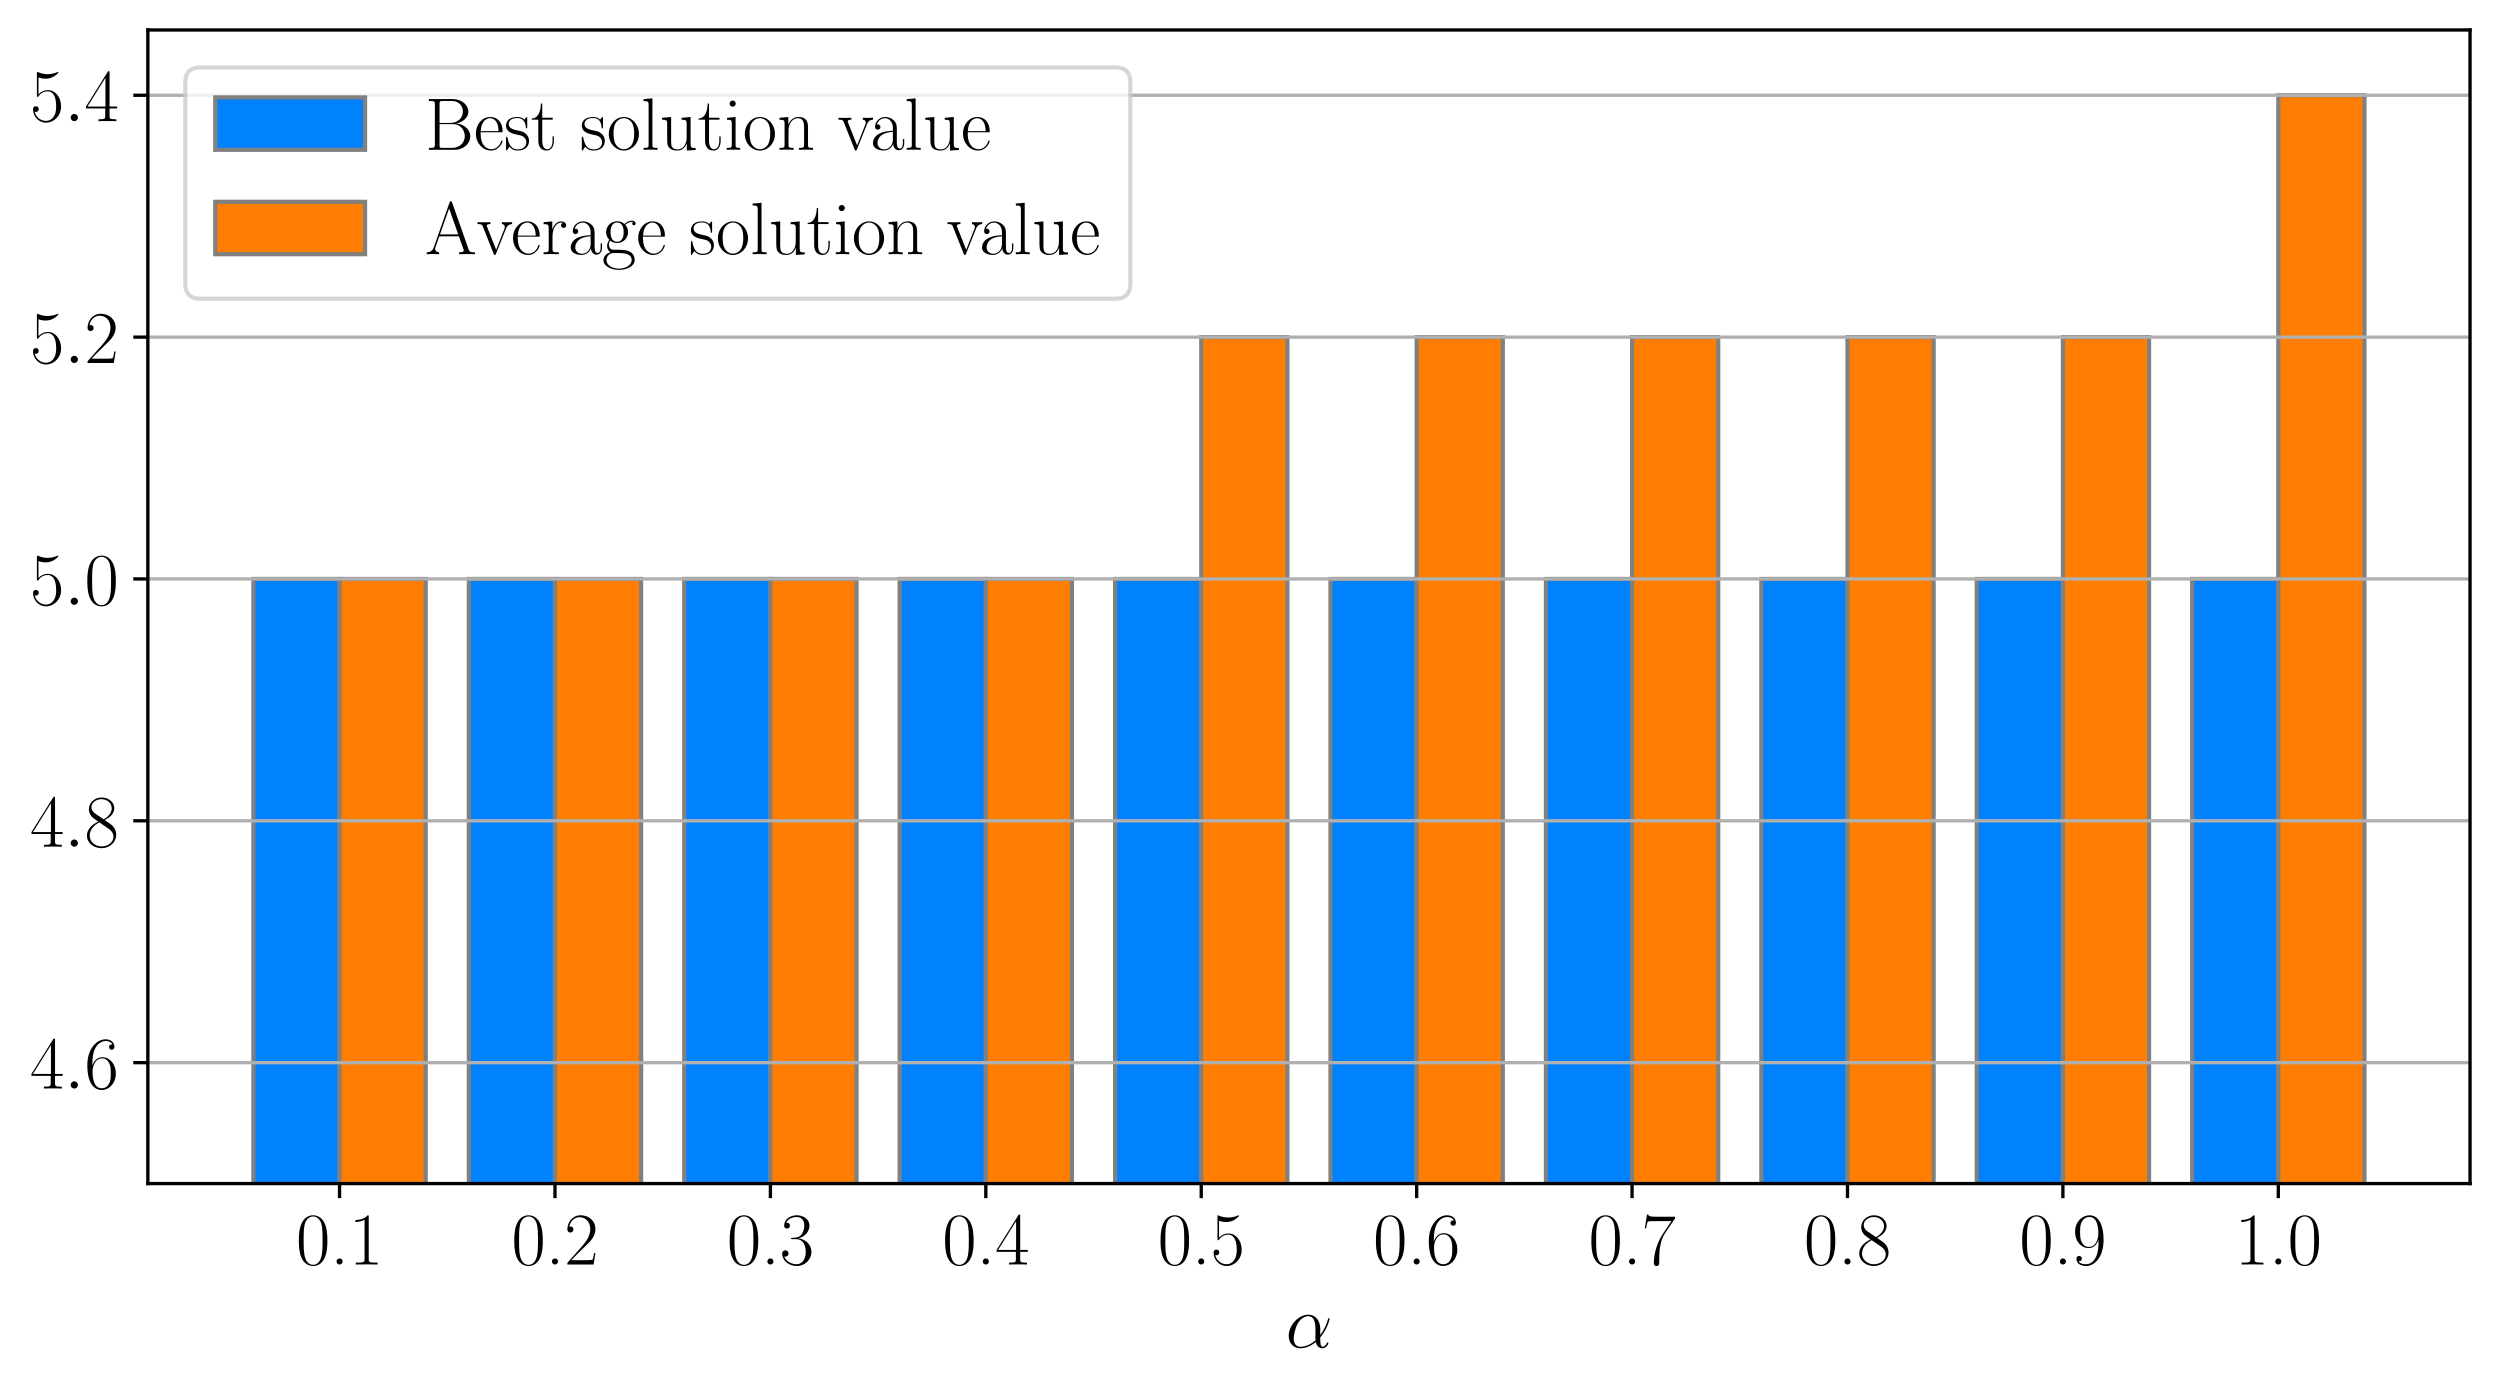
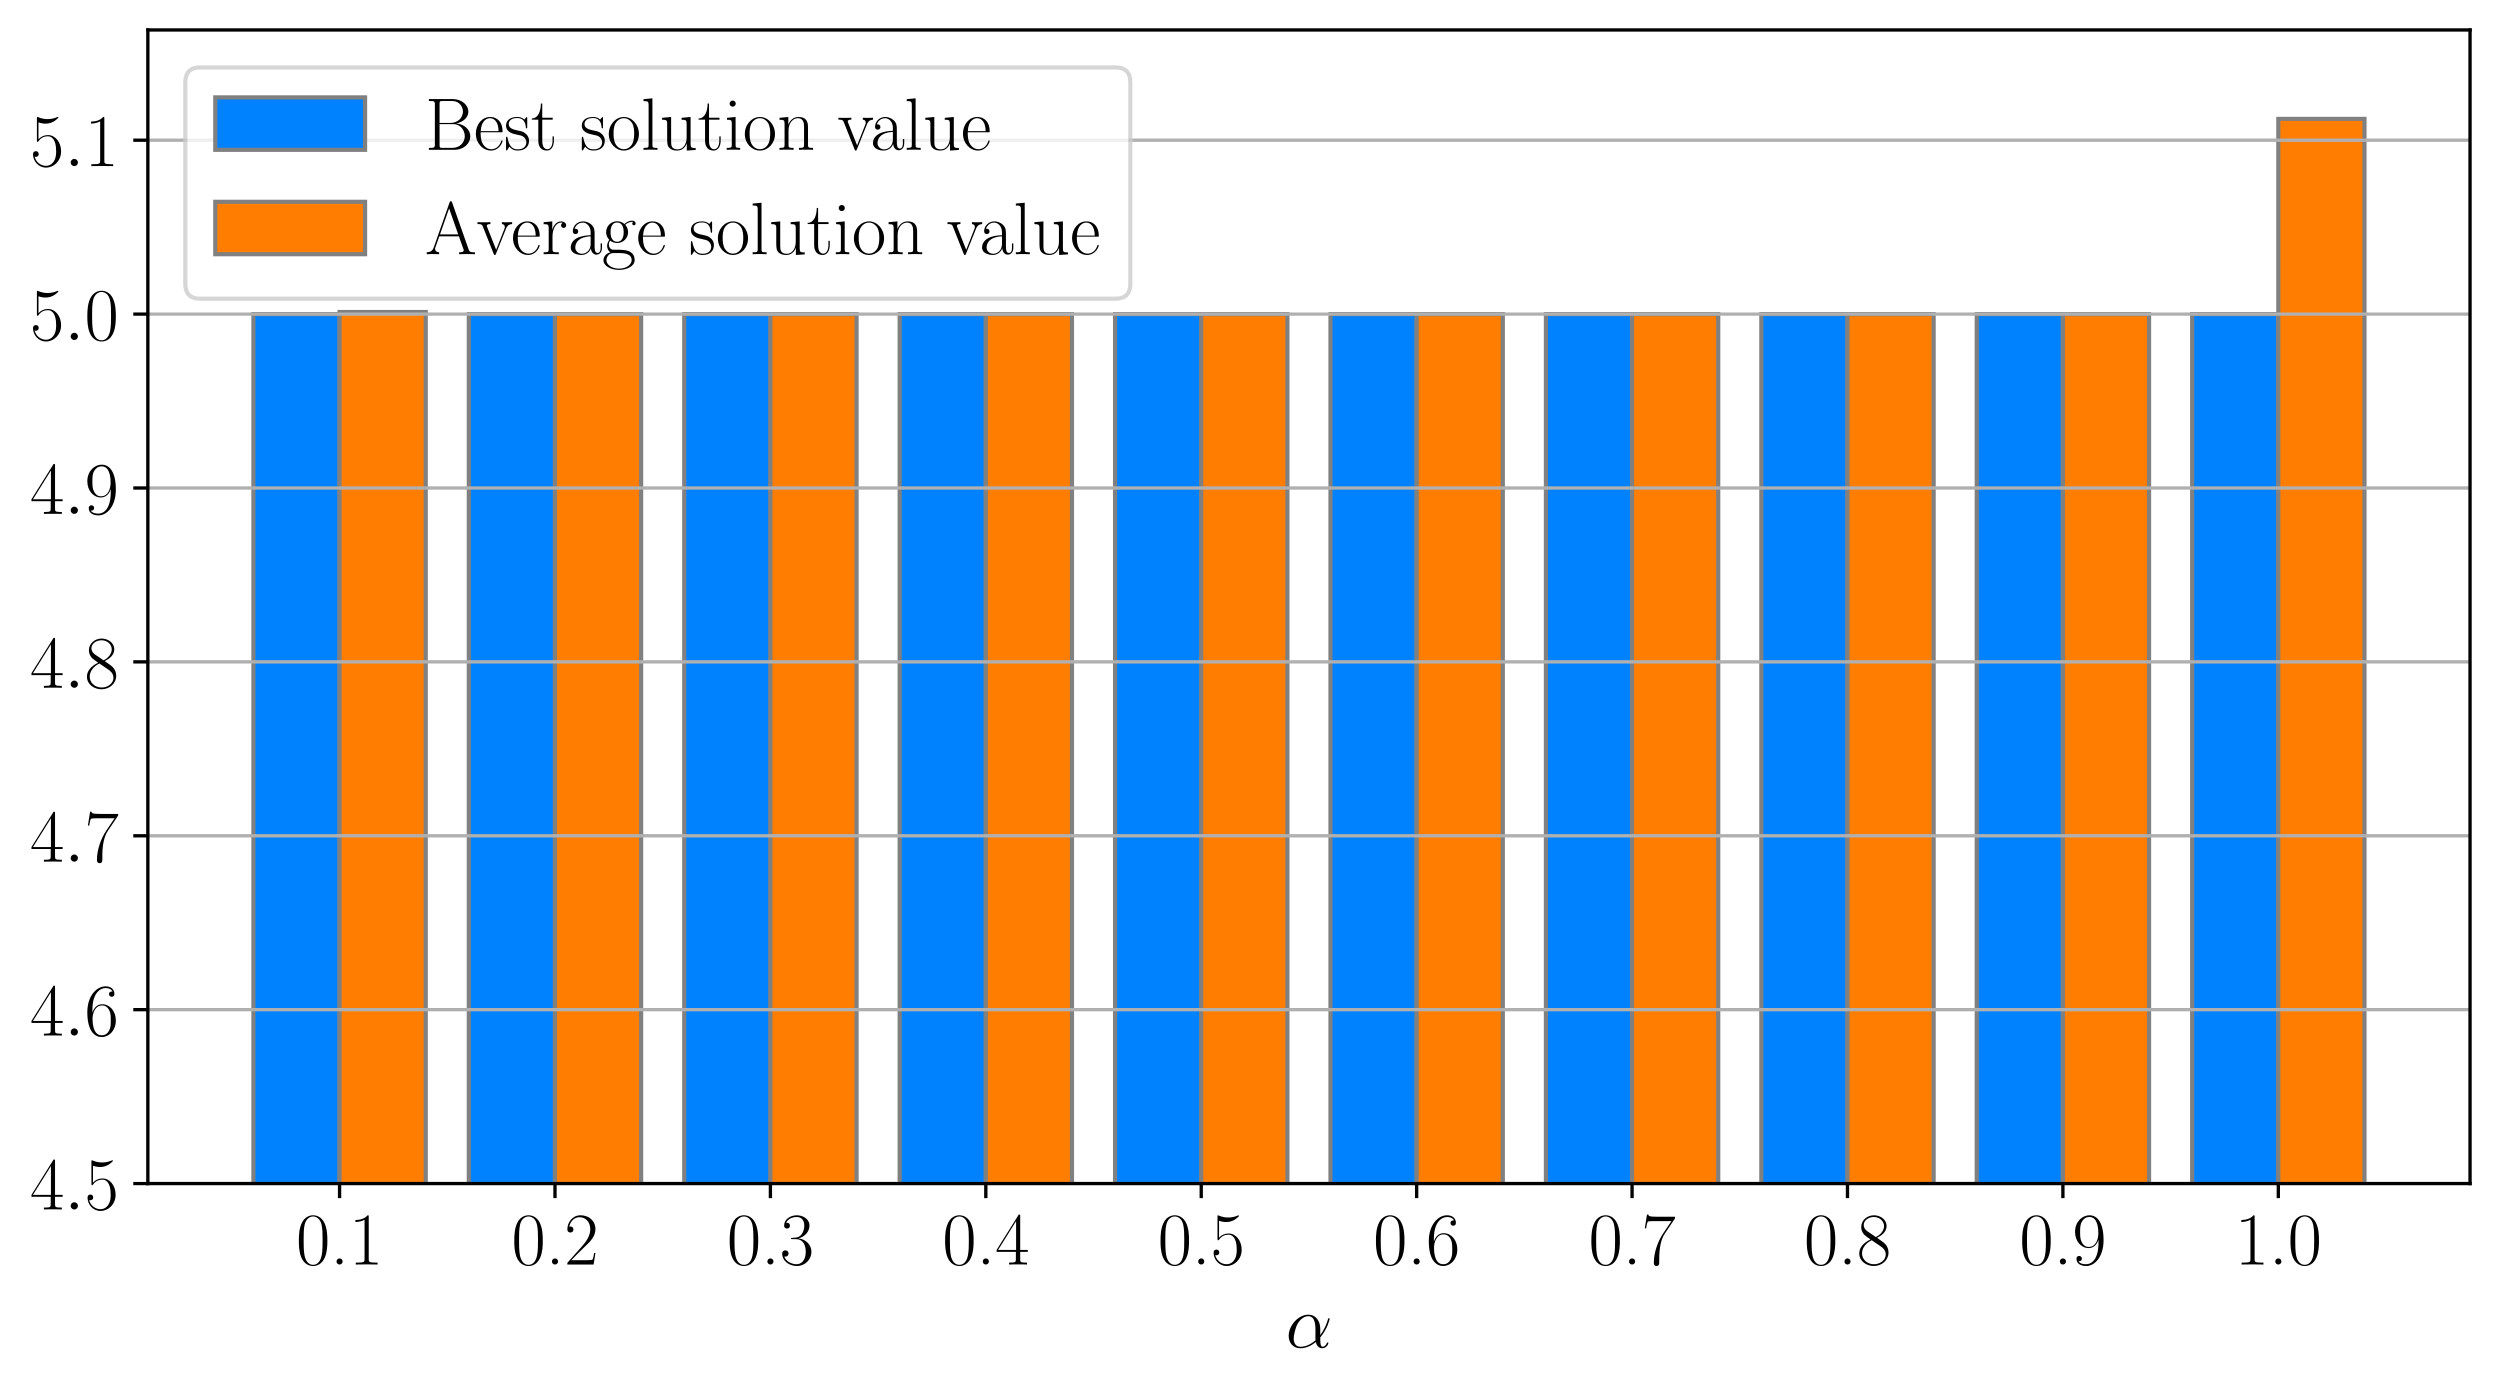
<svg xmlns="http://www.w3.org/2000/svg" xmlns:xlink="http://www.w3.org/1999/xlink" width="600.726pt" height="334.483pt" viewBox="0 0 600.726 334.483" version="1.1">
  <defs>
    <style type="text/css">*{stroke-linejoin: round; stroke-linecap: butt}</style>
  </defs>
  <g id="figure_1">
    <g id="patch_1">
      <path d="M 0 334.483  L 600.726 334.483  L 600.726 0  L 0 0  z " style="fill: #ffffff" />
    </g>
    <g id="axes_1">
      <g id="patch_2">
        <path d="M 35.526 284.4  L 593.526 284.4  L 593.526 7.2  L 35.526 7.2  z " style="fill: #ffffff" />
      </g>
      <g id="patch_3">
-         <path d="M 60.89 1591.947  L 81.595 1591.947  L 81.595 139.117  L 60.89 139.117  z " clip-path="url(#p6af1fd3087)" style="fill: #0082ff; stroke: #808080; stroke-linejoin: miter" />
+         <path d="M 60.89 2164.72  L 81.595 2164.72  L 81.595 75.476  L 60.89 75.476  z " clip-path="url(#p299a06f7a3)" style="fill: #0082ff; stroke: #808080; stroke-linejoin: miter" />
      </g>
      <g id="patch_4">
-         <path d="M 112.652 1591.947  L 133.357 1591.947  L 133.357 139.117  L 112.652 139.117  z " clip-path="url(#p6af1fd3087)" style="fill: #0082ff; stroke: #808080; stroke-linejoin: miter" />
+         <path d="M 112.652 2164.72  L 133.357 2164.72  L 133.357 75.476  L 112.652 75.476  z " clip-path="url(#p299a06f7a3)" style="fill: #0082ff; stroke: #808080; stroke-linejoin: miter" />
      </g>
      <g id="patch_5">
-         <path d="M 164.415 1591.947  L 185.12 1591.947  L 185.12 139.117  L 164.415 139.117  z " clip-path="url(#p6af1fd3087)" style="fill: #0082ff; stroke: #808080; stroke-linejoin: miter" />
+         <path d="M 164.415 2164.72  L 185.12 2164.72  L 185.12 75.476  L 164.415 75.476  z " clip-path="url(#p299a06f7a3)" style="fill: #0082ff; stroke: #808080; stroke-linejoin: miter" />
      </g>
      <g id="patch_6">
-         <path d="M 216.177 1591.947  L 236.882 1591.947  L 236.882 139.117  L 216.177 139.117  z " clip-path="url(#p6af1fd3087)" style="fill: #0082ff; stroke: #808080; stroke-linejoin: miter" />
+         <path d="M 216.177 2164.72  L 236.882 2164.72  L 236.882 75.476  L 216.177 75.476  z " clip-path="url(#p299a06f7a3)" style="fill: #0082ff; stroke: #808080; stroke-linejoin: miter" />
      </g>
      <g id="patch_7">
-         <path d="M 267.94 1591.947  L 288.645 1591.947  L 288.645 139.117  L 267.94 139.117  z " clip-path="url(#p6af1fd3087)" style="fill: #0082ff; stroke: #808080; stroke-linejoin: miter" />
+         <path d="M 267.94 2164.72  L 288.645 2164.72  L 288.645 75.476  L 267.94 75.476  z " clip-path="url(#p299a06f7a3)" style="fill: #0082ff; stroke: #808080; stroke-linejoin: miter" />
      </g>
      <g id="patch_8">
-         <path d="M 319.702 1591.947  L 340.407 1591.947  L 340.407 139.117  L 319.702 139.117  z " clip-path="url(#p6af1fd3087)" style="fill: #0082ff; stroke: #808080; stroke-linejoin: miter" />
+         <path d="M 319.702 2164.72  L 340.407 2164.72  L 340.407 75.476  L 319.702 75.476  z " clip-path="url(#p299a06f7a3)" style="fill: #0082ff; stroke: #808080; stroke-linejoin: miter" />
      </g>
      <g id="patch_9">
-         <path d="M 371.465 1591.947  L 392.17 1591.947  L 392.17 139.117  L 371.465 139.117  z " clip-path="url(#p6af1fd3087)" style="fill: #0082ff; stroke: #808080; stroke-linejoin: miter" />
+         <path d="M 371.465 2164.72  L 392.17 2164.72  L 392.17 75.476  L 371.465 75.476  z " clip-path="url(#p299a06f7a3)" style="fill: #0082ff; stroke: #808080; stroke-linejoin: miter" />
      </g>
      <g id="patch_10">
-         <path d="M 423.227 1591.947  L 443.932 1591.947  L 443.932 139.117  L 423.227 139.117  z " clip-path="url(#p6af1fd3087)" style="fill: #0082ff; stroke: #808080; stroke-linejoin: miter" />
+         <path d="M 423.227 2164.72  L 443.932 2164.72  L 443.932 75.476  L 423.227 75.476  z " clip-path="url(#p299a06f7a3)" style="fill: #0082ff; stroke: #808080; stroke-linejoin: miter" />
      </g>
      <g id="patch_11">
-         <path d="M 474.99 1591.947  L 495.695 1591.947  L 495.695 139.117  L 474.99 139.117  z " clip-path="url(#p6af1fd3087)" style="fill: #0082ff; stroke: #808080; stroke-linejoin: miter" />
+         <path d="M 474.99 2164.72  L 495.695 2164.72  L 495.695 75.476  L 474.99 75.476  z " clip-path="url(#p299a06f7a3)" style="fill: #0082ff; stroke: #808080; stroke-linejoin: miter" />
      </g>
      <g id="patch_12">
-         <path d="M 526.752 1591.947  L 547.457 1591.947  L 547.457 139.117  L 526.752 139.117  z " clip-path="url(#p6af1fd3087)" style="fill: #0082ff; stroke: #808080; stroke-linejoin: miter" />
+         <path d="M 526.752 2164.72  L 547.457 2164.72  L 547.457 75.476  L 526.752 75.476  z " clip-path="url(#p299a06f7a3)" style="fill: #0082ff; stroke: #808080; stroke-linejoin: miter" />
      </g>
      <g id="patch_13">
-         <path d="M 81.595 1591.947  L 102.3 1591.947  L 102.3 139.117  L 81.595 139.117  z " clip-path="url(#p6af1fd3087)" style="fill: #ff7d00; stroke: #808080; stroke-linejoin: miter" />
+         <path d="M 81.595 2164.72  L 102.3 2164.72  L 102.3 74.973  L 81.595 74.973  z " clip-path="url(#p299a06f7a3)" style="fill: #ff7d00; stroke: #808080; stroke-linejoin: miter" />
      </g>
      <g id="patch_14">
-         <path d="M 133.357 1591.947  L 154.062 1591.947  L 154.062 139.117  L 133.357 139.117  z " clip-path="url(#p6af1fd3087)" style="fill: #ff7d00; stroke: #808080; stroke-linejoin: miter" />
+         <path d="M 133.357 2164.72  L 154.062 2164.72  L 154.062 75.476  L 133.357 75.476  z " clip-path="url(#p299a06f7a3)" style="fill: #ff7d00; stroke: #808080; stroke-linejoin: miter" />
      </g>
      <g id="patch_15">
-         <path d="M 185.12 1591.947  L 205.825 1591.947  L 205.825 139.117  L 185.12 139.117  z " clip-path="url(#p6af1fd3087)" style="fill: #ff7d00; stroke: #808080; stroke-linejoin: miter" />
+         <path d="M 185.12 2164.72  L 205.825 2164.72  L 205.825 75.476  L 185.12 75.476  z " clip-path="url(#p299a06f7a3)" style="fill: #ff7d00; stroke: #808080; stroke-linejoin: miter" />
      </g>
      <g id="patch_16">
-         <path d="M 236.882 1591.947  L 257.587 1591.947  L 257.587 139.117  L 236.882 139.117  z " clip-path="url(#p6af1fd3087)" style="fill: #ff7d00; stroke: #808080; stroke-linejoin: miter" />
+         <path d="M 236.882 2164.72  L 257.587 2164.72  L 257.587 75.476  L 236.882 75.476  z " clip-path="url(#p299a06f7a3)" style="fill: #ff7d00; stroke: #808080; stroke-linejoin: miter" />
      </g>
      <g id="patch_17">
-         <path d="M 288.645 1591.947  L 309.35 1591.947  L 309.35 81.004  L 288.645 81.004  z " clip-path="url(#p6af1fd3087)" style="fill: #ff7d00; stroke: #808080; stroke-linejoin: miter" />
+         <path d="M 288.645 2164.72  L 309.35 2164.72  L 309.35 75.476  L 288.645 75.476  z " clip-path="url(#p299a06f7a3)" style="fill: #ff7d00; stroke: #808080; stroke-linejoin: miter" />
      </g>
      <g id="patch_18">
-         <path d="M 340.407 1591.947  L 361.112 1591.947  L 361.112 81.004  L 340.407 81.004  z " clip-path="url(#p6af1fd3087)" style="fill: #ff7d00; stroke: #808080; stroke-linejoin: miter" />
+         <path d="M 340.407 2164.72  L 361.112 2164.72  L 361.112 75.476  L 340.407 75.476  z " clip-path="url(#p299a06f7a3)" style="fill: #ff7d00; stroke: #808080; stroke-linejoin: miter" />
      </g>
      <g id="patch_19">
-         <path d="M 392.17 1591.947  L 412.875 1591.947  L 412.875 81.004  L 392.17 81.004  z " clip-path="url(#p6af1fd3087)" style="fill: #ff7d00; stroke: #808080; stroke-linejoin: miter" />
+         <path d="M 392.17 2164.72  L 412.875 2164.72  L 412.875 75.476  L 392.17 75.476  z " clip-path="url(#p299a06f7a3)" style="fill: #ff7d00; stroke: #808080; stroke-linejoin: miter" />
      </g>
      <g id="patch_20">
-         <path d="M 443.932 1591.947  L 464.637 1591.947  L 464.637 81.004  L 443.932 81.004  z " clip-path="url(#p6af1fd3087)" style="fill: #ff7d00; stroke: #808080; stroke-linejoin: miter" />
+         <path d="M 443.932 2164.72  L 464.637 2164.72  L 464.637 75.476  L 443.932 75.476  z " clip-path="url(#p299a06f7a3)" style="fill: #ff7d00; stroke: #808080; stroke-linejoin: miter" />
      </g>
      <g id="patch_21">
-         <path d="M 495.695 1591.947  L 516.4 1591.947  L 516.4 81.004  L 495.695 81.004  z " clip-path="url(#p6af1fd3087)" style="fill: #ff7d00; stroke: #808080; stroke-linejoin: miter" />
+         <path d="M 495.695 2164.72  L 516.4 2164.72  L 516.4 75.476  L 495.695 75.476  z " clip-path="url(#p299a06f7a3)" style="fill: #ff7d00; stroke: #808080; stroke-linejoin: miter" />
      </g>
      <g id="patch_22">
-         <path d="M 547.457 1591.947  L 568.162 1591.947  L 568.162 22.891  L 547.457 22.891  z " clip-path="url(#p6af1fd3087)" style="fill: #ff7d00; stroke: #808080; stroke-linejoin: miter" />
+         <path d="M 547.457 2164.72  L 568.162 2164.72  L 568.162 28.562  L 547.457 28.562  z " clip-path="url(#p299a06f7a3)" style="fill: #ff7d00; stroke: #808080; stroke-linejoin: miter" />
      </g>
      <g id="matplotlib.axis_1">
        <g id="xtick_1">
          <g id="line2d_1">
            <defs>
-               <path id="m0e86eea023" d="M 0 0  L 0 3.5  " style="stroke: #000000; stroke-width: 0.8" />
+               <path id="m8f452eb0f4" d="M 0 0  L 0 3.5  " style="stroke: #000000; stroke-width: 0.8" />
            </defs>
            <g>
-               <use xlink:href="#m0e86eea023" x="81.595" y="284.4" style="stroke: #000000; stroke-width: 0.8" />
+               <use xlink:href="#m8f452eb0f4" x="81.595" y="284.4" style="stroke: #000000; stroke-width: 0.8" />
            </g>
          </g>
          <g id="text_1">
            <g transform="translate(71.13203 303.8533)scale(0.18 -0.18)">
              <defs>
                <path id="CMR17-30" d="M 2688 2038  C 2688 2430 2682 3099 2413 3613  C 2176 4063 1798 4224 1466 4224  C 1158 4224 768 4082 525 3620  C 269 3137 243 2539 243 2038  C 243 1671 250 1112 448 623  C 723 -39 1216 -128 1466 -128  C 1760 -128 2208 -7 2470 604  C 2662 1048 2688 1568 2688 2038  z M 1466 -26  C 1056 -26 813 328 723 816  C 653 1196 653 1749 653 2109  C 653 2604 653 3015 736 3407  C 858 3954 1216 4121 1466 4121  C 1728 4121 2067 3947 2189 3420  C 2272 3054 2278 2623 2278 2109  C 2278 1691 2278 1176 2202 797  C 2067 96 1690 -26 1466 -26  z " transform="scale(0.015625)" />
                <path id="CMR17-2e" d="M 1062 262  C 1062 422 934 524 800 524  C 672 524 538 422 538 262  C 538 102 666 0 800 0  C 928 0 1062 102 1062 262  z " transform="scale(0.015625)" />
                <path id="CMR17-31" d="M 1702 4083  C 1702 4217 1696 4224 1606 4224  C 1357 3927 979 3833 621 3820  C 602 3820 570 3820 563 3808  C 557 3795 557 3782 557 3648  C 755 3648 1088 3686 1344 3839  L 1344 467  C 1344 243 1331 166 781 166  L 589 166  L 589 0  C 896 6 1216 12 1523 12  C 1830 12 2150 6 2458 0  L 2458 166  L 2266 166  C 1715 166 1702 236 1702 467  L 1702 4083  z " transform="scale(0.015625)" />
              </defs>
              <use xlink:href="#CMR17-30" transform="scale(0.996264)" />
              <use xlink:href="#CMR17-2e" transform="translate(45.69048 0)scale(0.996264)" />
              <use xlink:href="#CMR17-31" transform="translate(70.56154 0)scale(0.996264)" />
            </g>
          </g>
        </g>
        <g id="xtick_2">
          <g id="line2d_2">
            <g>
-               <use xlink:href="#m0e86eea023" x="133.357" y="284.4" style="stroke: #000000; stroke-width: 0.8" />
+               <use xlink:href="#m8f452eb0f4" x="133.357" y="284.4" style="stroke: #000000; stroke-width: 0.8" />
            </g>
          </g>
          <g id="text_2">
            <g transform="translate(122.8946 303.8533)scale(0.18 -0.18)">
              <defs>
                <path id="CMR17-32" d="M 2669 990  L 2554 990  C 2490 537 2438 460 2413 422  C 2381 371 1920 371 1830 371  L 602 371  C 832 620 1280 1073 1824 1596  C 2214 1966 2669 2400 2669 3033  C 2669 3788 2067 4224 1395 4224  C 691 4224 262 3603 262 3027  C 262 2777 448 2745 525 2745  C 589 2745 781 2783 781 3007  C 781 3206 614 3264 525 3264  C 486 3264 448 3257 422 3244  C 544 3788 915 4057 1306 4057  C 1862 4057 2227 3616 2227 3033  C 2227 2477 1901 1998 1536 1583  L 262 147  L 262 0  L 2515 0  L 2669 990  z " transform="scale(0.015625)" />
              </defs>
              <use xlink:href="#CMR17-30" transform="scale(0.996264)" />
              <use xlink:href="#CMR17-2e" transform="translate(45.69048 0)scale(0.996264)" />
              <use xlink:href="#CMR17-32" transform="translate(70.56154 0)scale(0.996264)" />
            </g>
          </g>
        </g>
        <g id="xtick_3">
          <g id="line2d_3">
            <g>
-               <use xlink:href="#m0e86eea023" x="185.12" y="284.4" style="stroke: #000000; stroke-width: 0.8" />
+               <use xlink:href="#m8f452eb0f4" x="185.12" y="284.4" style="stroke: #000000; stroke-width: 0.8" />
            </g>
          </g>
          <g id="text_3">
            <g transform="translate(174.6571 303.8533)scale(0.18 -0.18)">
              <defs>
                <path id="CMR17-33" d="M 1414 2176  C 1984 2176 2234 1673 2234 1094  C 2234 322 1824 25 1453 25  C 1114 25 563 193 390 691  C 422 678 454 678 486 678  C 640 678 755 780 755 947  C 755 1132 614 1216 486 1216  C 378 1216 211 1164 211 927  C 211 335 787 -128 1466 -128  C 2176 -128 2720 432 2720 1087  C 2720 1718 2208 2176 1600 2246  C 2086 2347 2554 2776 2554 3353  C 2554 3856 2048 4224 1472 4224  C 890 4224 378 3862 378 3347  C 378 3123 544 3084 627 3084  C 762 3084 877 3167 877 3334  C 877 3500 762 3584 627 3584  C 602 3584 570 3584 544 3571  C 730 3999 1235 4076 1459 4076  C 1683 4076 2106 3966 2106 3347  C 2106 3167 2080 2851 1862 2574  C 1670 2329 1453 2316 1242 2297  C 1210 2297 1062 2284 1037 2284  C 992 2278 966 2272 966 2227  C 966 2182 973 2176 1101 2176  L 1414 2176  z " transform="scale(0.015625)" />
              </defs>
              <use xlink:href="#CMR17-30" transform="scale(0.996264)" />
              <use xlink:href="#CMR17-2e" transform="translate(45.69048 0)scale(0.996264)" />
              <use xlink:href="#CMR17-33" transform="translate(70.56154 0)scale(0.996264)" />
            </g>
          </g>
        </g>
        <g id="xtick_4">
          <g id="line2d_4">
            <g>
-               <use xlink:href="#m0e86eea023" x="236.882" y="284.4" style="stroke: #000000; stroke-width: 0.8" />
+               <use xlink:href="#m8f452eb0f4" x="236.882" y="284.4" style="stroke: #000000; stroke-width: 0.8" />
            </g>
          </g>
          <g id="text_4">
            <g transform="translate(226.4196 303.8533)scale(0.18 -0.18)">
              <defs>
                <path id="CMR17-34" d="M 2150 4147  C 2150 4281 2144 4288 2029 4288  L 128 1254  L 128 1088  L 1779 1088  L 1779 460  C 1779 230 1766 166 1318 166  L 1197 166  L 1197 0  C 1402 12 1747 12 1965 12  C 2182 12 2528 12 2733 0  L 2733 166  L 2611 166  C 2163 166 2150 230 2150 460  L 2150 1088  L 2803 1088  L 2803 1254  L 2150 1254  L 2150 4147  z M 1798 3723  L 1798 1254  L 256 1254  L 1798 3723  z " transform="scale(0.015625)" />
              </defs>
              <use xlink:href="#CMR17-30" transform="scale(0.996264)" />
              <use xlink:href="#CMR17-2e" transform="translate(45.69048 0)scale(0.996264)" />
              <use xlink:href="#CMR17-34" transform="translate(70.56154 0)scale(0.996264)" />
            </g>
          </g>
        </g>
        <g id="xtick_5">
          <g id="line2d_5">
            <g>
-               <use xlink:href="#m0e86eea023" x="288.645" y="284.4" style="stroke: #000000; stroke-width: 0.8" />
+               <use xlink:href="#m8f452eb0f4" x="288.645" y="284.4" style="stroke: #000000; stroke-width: 0.8" />
            </g>
          </g>
          <g id="text_5">
            <g transform="translate(278.1821 303.8533)scale(0.18 -0.18)">
              <defs>
                <path id="CMR17-35" d="M 730 3750  C 794 3724 1056 3641 1325 3641  C 1920 3641 2246 3961 2432 4140  C 2432 4191 2432 4224 2394 4224  C 2387 4224 2374 4224 2323 4198  C 2099 4102 1837 4032 1517 4032  C 1325 4032 1037 4055 723 4191  C 653 4224 640 4224 634 4224  C 602 4224 595 4217 595 4090  L 595 2231  C 595 2113 595 2080 659 2080  C 691 2080 704 2093 736 2139  C 941 2435 1222 2560 1542 2560  C 1766 2560 2246 2415 2246 1293  C 2246 1087 2246 716 2054 422  C 1894 159 1645 25 1370 25  C 947 25 518 319 403 812  C 429 806 480 793 506 793  C 589 793 749 838 749 1036  C 749 1209 627 1280 506 1280  C 358 1280 262 1190 262 1011  C 262 454 704 -128 1382 -128  C 2042 -128 2669 441 2669 1267  C 2669 2054 2170 2662 1549 2662  C 1222 2662 947 2540 730 2304  L 730 3750  z " transform="scale(0.015625)" />
              </defs>
              <use xlink:href="#CMR17-30" transform="scale(0.996264)" />
              <use xlink:href="#CMR17-2e" transform="translate(45.69048 0)scale(0.996264)" />
              <use xlink:href="#CMR17-35" transform="translate(70.56154 0)scale(0.996264)" />
            </g>
          </g>
        </g>
        <g id="xtick_6">
          <g id="line2d_6">
            <g>
-               <use xlink:href="#m0e86eea023" x="340.407" y="284.4" style="stroke: #000000; stroke-width: 0.8" />
+               <use xlink:href="#m8f452eb0f4" x="340.407" y="284.4" style="stroke: #000000; stroke-width: 0.8" />
            </g>
          </g>
          <g id="text_6">
            <g transform="translate(329.9446 303.8533)scale(0.18 -0.18)">
              <defs>
                <path id="CMR17-36" d="M 678 2198  C 678 3712 1395 4076 1811 4076  C 1946 4076 2272 4049 2400 3782  C 2298 3782 2106 3782 2106 3558  C 2106 3385 2246 3328 2336 3328  C 2394 3328 2566 3353 2566 3571  C 2566 3987 2246 4224 1805 4224  C 1043 4224 243 3411 243 2011  C 243 257 966 -128 1478 -128  C 2099 -128 2688 431 2688 1295  C 2688 2101 2170 2688 1517 2688  C 1126 2688 838 2430 678 1979  L 678 2198  z M 1478 25  C 691 25 691 1212 691 1450  C 691 1914 909 2585 1504 2585  C 1613 2585 1926 2585 2138 2140  C 2253 1889 2253 1624 2253 1302  C 2253 954 2253 696 2118 438  C 1978 173 1773 25 1478 25  z " transform="scale(0.015625)" />
              </defs>
              <use xlink:href="#CMR17-30" transform="scale(0.996264)" />
              <use xlink:href="#CMR17-2e" transform="translate(45.69048 0)scale(0.996264)" />
              <use xlink:href="#CMR17-36" transform="translate(70.56154 0)scale(0.996264)" />
            </g>
          </g>
        </g>
        <g id="xtick_7">
          <g id="line2d_7">
            <g>
-               <use xlink:href="#m0e86eea023" x="392.17" y="284.4" style="stroke: #000000; stroke-width: 0.8" />
+               <use xlink:href="#m8f452eb0f4" x="392.17" y="284.4" style="stroke: #000000; stroke-width: 0.8" />
            </g>
          </g>
          <g id="text_7">
            <g transform="translate(381.7072 303.8533)scale(0.18 -0.18)">
              <defs>
                <path id="CMR17-37" d="M 2886 3955  L 2886 4096  L 1382 4096  C 634 4096 621 4166 595 4288  L 480 4288  L 294 3104  L 410 3104  C 429 3226 474 3552 550 3673  C 589 3724 1062 3724 1171 3724  L 2579 3724  L 1869 2670  C 1395 1961 1069 1003 1069 166  C 1069 89 1069 -128 1299 -128  C 1530 -128 1530 89 1530 172  L 1530 466  C 1530 1514 1709 2204 2003 2644  L 2886 3955  z " transform="scale(0.015625)" />
              </defs>
              <use xlink:href="#CMR17-30" transform="scale(0.996264)" />
              <use xlink:href="#CMR17-2e" transform="translate(45.69048 0)scale(0.996264)" />
              <use xlink:href="#CMR17-37" transform="translate(70.56154 0)scale(0.996264)" />
            </g>
          </g>
        </g>
        <g id="xtick_8">
          <g id="line2d_8">
            <g>
-               <use xlink:href="#m0e86eea023" x="443.932" y="284.4" style="stroke: #000000; stroke-width: 0.8" />
+               <use xlink:href="#m8f452eb0f4" x="443.932" y="284.4" style="stroke: #000000; stroke-width: 0.8" />
            </g>
          </g>
          <g id="text_8">
            <g transform="translate(433.4697 303.8533)scale(0.18 -0.18)">
              <defs>
                <path id="CMR17-38" d="M 1741 2289  C 2144 2494 2554 2803 2554 3298  C 2554 3884 1990 4224 1472 4224  C 890 4224 378 3800 378 3215  C 378 3054 416 2777 666 2533  C 730 2469 998 2276 1171 2154  C 883 2006 211 1652 211 945  C 211 282 838 -128 1459 -128  C 2144 -128 2720 366 2720 1022  C 2720 1607 2330 1877 2074 2051  L 1741 2289  z M 902 2855  C 851 2887 595 3086 595 3388  C 595 3781 998 4076 1459 4076  C 1965 4076 2336 3716 2336 3298  C 2336 2700 1670 2359 1638 2359  C 1632 2359 1626 2359 1574 2398  L 902 2855  z M 2080 1536  C 2176 1466 2483 1253 2483 861  C 2483 385 2010 25 1472 25  C 890 25 448 443 448 951  C 448 1459 838 1884 1280 2083  L 2080 1536  z " transform="scale(0.015625)" />
              </defs>
              <use xlink:href="#CMR17-30" transform="scale(0.996264)" />
              <use xlink:href="#CMR17-2e" transform="translate(45.69048 0)scale(0.996264)" />
              <use xlink:href="#CMR17-38" transform="translate(70.56154 0)scale(0.996264)" />
            </g>
          </g>
        </g>
        <g id="xtick_9">
          <g id="line2d_9">
            <g>
-               <use xlink:href="#m0e86eea023" x="495.695" y="284.4" style="stroke: #000000; stroke-width: 0.8" />
+               <use xlink:href="#m8f452eb0f4" x="495.695" y="284.4" style="stroke: #000000; stroke-width: 0.8" />
            </g>
          </g>
          <g id="text_9">
            <g transform="translate(485.2322 303.8533)scale(0.18 -0.18)">
              <defs>
                <path id="CMR17-39" d="M 2253 1871  C 2253 448 1670 25 1190 25  C 1043 25 685 43 538 281  C 704 256 826 345 826 505  C 826 678 685 736 595 736  C 538 736 365 710 365 492  C 365 68 742 -128 1203 -128  C 1939 -128 2688 665 2688 2090  C 2688 3857 1971 4224 1485 4224  C 851 4224 243 3664 243 2800  C 243 2000 762 1408 1414 1408  C 1952 1408 2189 1910 2253 2122  L 2253 1871  z M 1427 1510  C 1254 1510 1011 1542 813 1929  C 678 2181 678 2477 678 2793  C 678 3174 678 3438 858 3722  C 947 3857 1114 4076 1485 4076  C 2240 4076 2240 2909 2240 2651  C 2240 2193 2035 1510 1427 1510  z " transform="scale(0.015625)" />
              </defs>
              <use xlink:href="#CMR17-30" transform="scale(0.996264)" />
              <use xlink:href="#CMR17-2e" transform="translate(45.69048 0)scale(0.996264)" />
              <use xlink:href="#CMR17-39" transform="translate(70.56154 0)scale(0.996264)" />
            </g>
          </g>
        </g>
        <g id="xtick_10">
          <g id="line2d_10">
            <g>
-               <use xlink:href="#m0e86eea023" x="547.457" y="284.4" style="stroke: #000000; stroke-width: 0.8" />
+               <use xlink:href="#m8f452eb0f4" x="547.457" y="284.4" style="stroke: #000000; stroke-width: 0.8" />
            </g>
          </g>
          <g id="text_10">
            <g transform="translate(536.9947 303.8533)scale(0.18 -0.18)">
              <use xlink:href="#CMR17-31" transform="scale(0.996264)" />
              <use xlink:href="#CMR17-2e" transform="translate(45.69048 0)scale(0.996264)" />
              <use xlink:href="#CMR17-30" transform="translate(70.56154 0)scale(0.996264)" />
            </g>
          </g>
        </g>
        <g id="text_11">
          <g transform="translate(308.9419 323.7947)scale(0.18 -0.18)">
            <defs>
              <path id="CMMI12-b" d="M 2963 1615  C 2963 2234 2611 2816 1933 2816  C 1094 2816 256 1902 256 996  C 256 440 602 -64 1254 -64  C 1651 -64 2125 89 2579 472  C 2669 115 2867 -64 3142 -64  C 3488 -64 3661 293 3661 376  C 3661 434 3616 434 3597 434  C 3546 434 3539 415 3520 364  C 3462 204 3315 64 3162 64  C 2963 64 2963 472 2963 862  C 3616 1641 3770 2445 3770 2451  C 3770 2509 3718 2509 3699 2509  C 3642 2509 3635 2490 3610 2375  C 3526 2094 3360 1596 2963 1072  L 2963 1615  z M 2560 625  C 1997 121 1491 64 1267 64  C 813 64 685 466 685 766  C 685 1040 826 1692 1024 2043  C 1286 2490 1645 2687 1933 2687  C 2554 2687 2554 1877 2554 1340  C 2554 1181 2547 1015 2547 855  C 2547 728 2554 696 2560 625  z " transform="scale(0.015625)" />
            </defs>
            <use xlink:href="#CMMI12-b" transform="scale(0.996264)" />
          </g>
        </g>
      </g>
      <g id="matplotlib.axis_2">
        <g id="ytick_1">
          <g id="line2d_11">
-             <path d="M 35.526 255.343  L 593.526 255.343  " clip-path="url(#p6af1fd3087)" style="fill: none; stroke: #b0b0b0; stroke-width: 0.8; stroke-linecap: square" />
+             <path d="M 35.526 284.4  L 593.526 284.4  " clip-path="url(#p299a06f7a3)" style="fill: none; stroke: #b0b0b0; stroke-width: 0.8; stroke-linecap: square" />
          </g>
          <g id="line2d_12">
            <defs>
-               <path id="mec20532e52" d="M 0 0  L -3.5 0  " style="stroke: #000000; stroke-width: 0.8" />
+               <path id="m4df8fa0b1f" d="M 0 0  L -3.5 0  " style="stroke: #000000; stroke-width: 0.8" />
            </defs>
            <g>
-               <use xlink:href="#mec20532e52" x="35.526" y="255.343" style="stroke: #000000; stroke-width: 0.8" />
+               <use xlink:href="#m4df8fa0b1f" x="35.526" y="284.4" style="stroke: #000000; stroke-width: 0.8" />
            </g>
          </g>
          <g id="text_12">
-             <g transform="translate(7.2 261.57)scale(0.18 -0.18)">
+             <g transform="translate(7.2 290.6266)scale(0.18 -0.18)">
              <defs>
                <path id="CMMI12-3a" d="M 1178 307  C 1178 492 1024 620 870 620  C 685 620 557 467 557 313  C 557 128 710 0 864 0  C 1050 0 1178 153 1178 307  z " transform="scale(0.015625)" />
              </defs>
              <use xlink:href="#CMR17-34" transform="scale(0.996264)" />
              <use xlink:href="#CMMI12-3a" transform="translate(45.69048 0)scale(0.996264)" />
-               <use xlink:href="#CMR17-36" transform="translate(72.78765 0)scale(0.996264)" />
+               <use xlink:href="#CMR17-35" transform="translate(72.78765 0)scale(0.996264)" />
            </g>
          </g>
        </g>
        <g id="ytick_2">
          <g id="line2d_13">
-             <path d="M 35.526 197.23  L 593.526 197.23  " clip-path="url(#p6af1fd3087)" style="fill: none; stroke: #b0b0b0; stroke-width: 0.8; stroke-linecap: square" />
+             <path d="M 35.526 242.615  L 593.526 242.615  " clip-path="url(#p299a06f7a3)" style="fill: none; stroke: #b0b0b0; stroke-width: 0.8; stroke-linecap: square" />
          </g>
          <g id="line2d_14">
            <g>
-               <use xlink:href="#mec20532e52" x="35.526" y="197.23" style="stroke: #000000; stroke-width: 0.8" />
+               <use xlink:href="#m4df8fa0b1f" x="35.526" y="242.615" style="stroke: #000000; stroke-width: 0.8" />
            </g>
          </g>
          <g id="text_13">
-             <g transform="translate(7.2 203.4568)scale(0.18 -0.18)">
+             <g transform="translate(7.2 248.8418)scale(0.18 -0.18)">
              <use xlink:href="#CMR17-34" transform="scale(0.996264)" />
              <use xlink:href="#CMMI12-3a" transform="translate(45.69048 0)scale(0.996264)" />
-               <use xlink:href="#CMR17-38" transform="translate(72.78765 0)scale(0.996264)" />
+               <use xlink:href="#CMR17-36" transform="translate(72.78765 0)scale(0.996264)" />
            </g>
          </g>
        </g>
        <g id="ytick_3">
          <g id="line2d_15">
-             <path d="M 35.526 139.117  L 593.526 139.117  " clip-path="url(#p6af1fd3087)" style="fill: none; stroke: #b0b0b0; stroke-width: 0.8; stroke-linecap: square" />
+             <path d="M 35.526 200.83  L 593.526 200.83  " clip-path="url(#p299a06f7a3)" style="fill: none; stroke: #b0b0b0; stroke-width: 0.8; stroke-linecap: square" />
          </g>
          <g id="line2d_16">
            <g>
-               <use xlink:href="#mec20532e52" x="35.526" y="139.117" style="stroke: #000000; stroke-width: 0.8" />
+               <use xlink:href="#m4df8fa0b1f" x="35.526" y="200.83" style="stroke: #000000; stroke-width: 0.8" />
            </g>
          </g>
          <g id="text_14">
-             <g transform="translate(7.2 145.3436)scale(0.18 -0.18)">
-               <use xlink:href="#CMR17-35" transform="scale(0.996264)" />
-               <use xlink:href="#CMMI12-3a" transform="translate(45.69048 0)scale(0.996264)" />
-               <use xlink:href="#CMR17-30" transform="translate(72.78765 0)scale(0.996264)" />
+             <g transform="translate(7.2 207.0569)scale(0.18 -0.18)">
+               <use xlink:href="#CMR17-34" transform="scale(0.996264)" />
+               <use xlink:href="#CMMI12-3a" transform="translate(45.69048 0)scale(0.996264)" />
+               <use xlink:href="#CMR17-37" transform="translate(72.78765 0)scale(0.996264)" />
            </g>
          </g>
        </g>
        <g id="ytick_4">
          <g id="line2d_17">
-             <path d="M 35.526 81.004  L 593.526 81.004  " clip-path="url(#p6af1fd3087)" style="fill: none; stroke: #b0b0b0; stroke-width: 0.8; stroke-linecap: square" />
+             <path d="M 35.526 159.045  L 593.526 159.045  " clip-path="url(#p299a06f7a3)" style="fill: none; stroke: #b0b0b0; stroke-width: 0.8; stroke-linecap: square" />
          </g>
          <g id="line2d_18">
            <g>
-               <use xlink:href="#mec20532e52" x="35.526" y="81.004" style="stroke: #000000; stroke-width: 0.8" />
+               <use xlink:href="#m4df8fa0b1f" x="35.526" y="159.045" style="stroke: #000000; stroke-width: 0.8" />
            </g>
          </g>
          <g id="text_15">
-             <g transform="translate(7.2 87.23042)scale(0.18 -0.18)">
-               <use xlink:href="#CMR17-35" transform="scale(0.996264)" />
-               <use xlink:href="#CMMI12-3a" transform="translate(45.69048 0)scale(0.996264)" />
-               <use xlink:href="#CMR17-32" transform="translate(72.78765 0)scale(0.996264)" />
+             <g transform="translate(7.2 165.272)scale(0.18 -0.18)">
+               <use xlink:href="#CMR17-34" transform="scale(0.996264)" />
+               <use xlink:href="#CMMI12-3a" transform="translate(45.69048 0)scale(0.996264)" />
+               <use xlink:href="#CMR17-38" transform="translate(72.78765 0)scale(0.996264)" />
            </g>
          </g>
        </g>
        <g id="ytick_5">
          <g id="line2d_19">
-             <path d="M 35.526 22.891  L 593.526 22.891  " clip-path="url(#p6af1fd3087)" style="fill: none; stroke: #b0b0b0; stroke-width: 0.8; stroke-linecap: square" />
+             <path d="M 35.526 117.26  L 593.526 117.26  " clip-path="url(#p299a06f7a3)" style="fill: none; stroke: #b0b0b0; stroke-width: 0.8; stroke-linecap: square" />
          </g>
          <g id="line2d_20">
            <g>
-               <use xlink:href="#mec20532e52" x="35.526" y="22.891" style="stroke: #000000; stroke-width: 0.8" />
+               <use xlink:href="#m4df8fa0b1f" x="35.526" y="117.26" style="stroke: #000000; stroke-width: 0.8" />
            </g>
          </g>
          <g id="text_16">
-             <g transform="translate(7.2 29.11722)scale(0.18 -0.18)">
+             <g transform="translate(7.2 123.4871)scale(0.18 -0.18)">
+               <use xlink:href="#CMR17-34" transform="scale(0.996264)" />
+               <use xlink:href="#CMMI12-3a" transform="translate(45.69048 0)scale(0.996264)" />
+               <use xlink:href="#CMR17-39" transform="translate(72.78765 0)scale(0.996264)" />
+             </g>
+           </g>
+         </g>
+         <g id="ytick_6">
+           <g id="line2d_21">
+             <path d="M 35.526 75.476  L 593.526 75.476  " clip-path="url(#p299a06f7a3)" style="fill: none; stroke: #b0b0b0; stroke-width: 0.8; stroke-linecap: square" />
+           </g>
+           <g id="line2d_22">
+             <g>
+               <use xlink:href="#m4df8fa0b1f" x="35.526" y="75.476" style="stroke: #000000; stroke-width: 0.8" />
+             </g>
+           </g>
+           <g id="text_17">
+             <g transform="translate(7.2 81.70221)scale(0.18 -0.18)">
              <use xlink:href="#CMR17-35" transform="scale(0.996264)" />
              <use xlink:href="#CMMI12-3a" transform="translate(45.69048 0)scale(0.996264)" />
-               <use xlink:href="#CMR17-34" transform="translate(72.78765 0)scale(0.996264)" />
+               <use xlink:href="#CMR17-30" transform="translate(72.78765 0)scale(0.996264)" />
+             </g>
+           </g>
+         </g>
+         <g id="ytick_7">
+           <g id="line2d_23">
+             <path d="M 35.526 33.691  L 593.526 33.691  " clip-path="url(#p299a06f7a3)" style="fill: none; stroke: #b0b0b0; stroke-width: 0.8; stroke-linecap: square" />
+           </g>
+           <g id="line2d_24">
+             <g>
+               <use xlink:href="#m4df8fa0b1f" x="35.526" y="33.691" style="stroke: #000000; stroke-width: 0.8" />
+             </g>
+           </g>
+           <g id="text_18">
+             <g transform="translate(7.2 39.91733)scale(0.18 -0.18)">
+               <use xlink:href="#CMR17-35" transform="scale(0.996264)" />
+               <use xlink:href="#CMMI12-3a" transform="translate(45.69048 0)scale(0.996264)" />
+               <use xlink:href="#CMR17-31" transform="translate(72.78765 0)scale(0.996264)" />
            </g>
          </g>
        </g>
      </g>
      <g id="patch_23">
        <path d="M 35.526 284.4  L 35.526 7.2  " style="fill: none; stroke: #000000; stroke-width: 0.8; stroke-linejoin: miter; stroke-linecap: square" />
      </g>
      <g id="patch_24">
        <path d="M 593.526 284.4  L 593.526 7.2  " style="fill: none; stroke: #000000; stroke-width: 0.8; stroke-linejoin: miter; stroke-linecap: square" />
      </g>
      <g id="patch_25">
        <path d="M 35.526 284.4  L 593.526 284.4  " style="fill: none; stroke: #000000; stroke-width: 0.8; stroke-linejoin: miter; stroke-linecap: square" />
      </g>
      <g id="patch_26">
        <path d="M 35.526 7.2  L 593.526 7.2  " style="fill: none; stroke: #000000; stroke-width: 0.8; stroke-linejoin: miter; stroke-linecap: square" />
      </g>
      <g id="legend_1">
        <g id="patch_27">
          <path d="M 48.126 71.776  L 268.009 71.776  Q 271.609 71.776 271.609 68.176  L 271.609 19.8  Q 271.609 16.2 268.009 16.2  L 48.126 16.2  Q 44.526 16.2 44.526 19.8  L 44.526 68.176  Q 44.526 71.776 48.126 71.776  z " style="fill: #ffffff; opacity: 0.8; stroke: #cccccc; stroke-linejoin: miter" />
        </g>
        <g id="patch_28">
          <path d="M 51.726 36  L 87.726 36  L 87.726 23.4  L 51.726 23.4  z " style="fill: #0082ff; stroke: #808080; stroke-linejoin: miter" />
        </g>
-         <g id="text_17">
+         <g id="text_19">
          <g transform="translate(102.1261 36)scale(0.18 -0.18)">
            <defs>
              <path id="CMR17-42" d="M 333 4352  L 333 4185  C 774 4185 845 4185 845 3897  L 845 451  C 845 166 774 166 333 166  L 333 0  L 2534 0  C 3354 0 3885 578 3885 1155  C 3885 1726 3360 2214 2675 2259  C 3290 2380 3718 2790 3718 3276  C 3718 3808 3194 4352 2368 4352  L 333 4352  z M 1248 2304  L 1248 3936  C 1248 4153 1261 4185 1517 4185  L 2336 4185  C 2970 4185 3251 3673 3251 3276  C 3251 2790 2861 2304 2170 2304  L 1248 2304  z M 1517 166  C 1261 166 1248 198 1248 413  L 1248 2201  L 2432 2201  C 3091 2201 3411 1624 3411 1161  C 3411 698 3046 166 2349 166  L 1517 166  z " transform="scale(0.015625)" />
              <path id="CMR17-65" d="M 2438 1503  C 2464 1529 2464 1542 2464 1606  C 2464 2251 2118 2816 1389 2816  C 710 2816 173 2175 173 1394  C 173 554 781 -64 1459 -64  C 2176 -64 2458 619 2458 755  C 2458 800 2419 800 2406 800  C 2362 800 2355 787 2330 709  C 2189 270 1837 51 1504 51  C 1229 51 954 206 781 490  C 582 819 582 1200 582 1503  L 2438 1503  z M 589 1600  C 634 2511 1126 2713 1382 2713  C 1818 2713 2112 2308 2118 1600  L 589 1600  z " transform="scale(0.015625)" />
              <path id="CMR17-73" d="M 1978 2688  C 1978 2803 1971 2809 1933 2809  C 1907 2809 1901 2803 1824 2707  C 1805 2681 1747 2617 1728 2592  C 1523 2809 1235 2816 1126 2816  C 416 2816 160 2444 160 2073  C 160 1497 813 1363 998 1324  C 1402 1241 1542 1216 1677 1100  C 1760 1024 1901 883 1901 652  C 1901 384 1747 38 1158 38  C 602 38 403 460 288 1024  C 269 1113 269 1120 218 1120  C 166 1120 160 1113 160 985  L 160 64  C 160 -52 166 -58 205 -58  C 237 -58 243 -52 275 0  C 314 57 410 211 448 275  C 576 102 800 -64 1158 -64  C 1792 -64 2131 281 2131 780  C 2131 1107 1958 1280 1875 1356  C 1683 1555 1459 1600 1190 1651  C 838 1728 390 1817 390 2208  C 390 2374 480 2726 1126 2726  C 1811 2726 1850 2086 1862 1881  C 1869 1849 1901 1843 1920 1843  C 1978 1843 1978 1862 1978 1971  L 1978 2688  z " transform="scale(0.015625)" />
              <path id="CMR17-74" d="M 966 2585  L 1862 2585  L 1862 2752  L 966 2752  L 966 3968  L 851 3968  C 838 3292 614 2700 70 2687  L 70 2585  L 627 2585  L 627 778  C 627 655 627 -64 1370 -64  C 1747 -64 1965 308 1965 784  L 1965 1151  L 1850 1151  L 1850 790  C 1850 347 1677 51 1408 51  C 1222 51 966 179 966 765  L 966 2585  z " transform="scale(0.015625)" />
              <path id="CMR17-6f" d="M 2758 1356  C 2758 2176 2163 2816 1466 2816  C 768 2816 173 2176 173 1356  C 173 550 768 -64 1466 -64  C 2163 -64 2758 550 2758 1356  z M 1466 51  C 1165 51 909 230 762 480  C 602 768 582 1126 582 1408  C 582 1676 595 2009 762 2297  C 890 2508 1139 2713 1466 2713  C 1754 2713 1997 2553 2150 2329  C 2349 2028 2349 1606 2349 1408  C 2349 1158 2336 774 2163 467  C 1984 172 1709 51 1466 51  z " transform="scale(0.015625)" />
              <path id="CMR17-6c" d="M 979 4416  L 218 4345  L 218 4179  C 595 4179 653 4141 653 3835  L 653 439  C 653 198 627 166 218 166  L 218 0  C 371 12 653 12 813 12  C 979 12 1261 12 1414 0  L 1414 166  C 1005 166 979 191 979 439  L 979 4416  z " transform="scale(0.015625)" />
              <path id="CMR17-75" d="M 1882 2745  L 1882 2579  C 2259 2579 2317 2540 2317 2229  L 2317 1053  C 2317 510 2029 38 1555 38  C 1030 38 986 355 986 691  L 986 2816  L 211 2745  L 211 2579  C 467 2579 640 2579 646 2320  L 646 1079  C 646 646 646 368 813 187  C 896 103 1056 -64 1517 -64  C 2061 -64 2272 400 2323 536  L 2330 536  L 2330 -64  L 3091 -13  L 3091 154  C 2714 154 2656 193 2656 503  L 2656 2816  L 1882 2745  z " transform="scale(0.015625)" />
              <path id="CMR17-69" d="M 992 3961  C 992 4102 877 4224 730 4224  C 589 4224 467 4108 467 3961  C 467 3820 582 3699 730 3699  C 870 3699 992 3814 992 3961  z M 243 2745  L 243 2579  C 602 2579 653 2540 653 2231  L 653 443  C 653 198 627 166 218 166  L 218 0  C 371 12 646 12 806 12  C 960 12 1222 12 1370 0  L 1370 166  C 992 166 979 205 979 436  L 979 2816  L 243 2745  z " transform="scale(0.015625)" />
              <path id="CMR17-6e" d="M 2656 1954  C 2656 2282 2592 2816 1837 2816  C 1331 2816 1069 2424 973 2166  L 966 2166  L 966 2816  L 211 2745  L 211 2578  C 589 2578 646 2540 646 2231  L 646 443  C 646 198 621 166 211 166  L 211 0  C 365 12 646 12 813 12  C 979 12 1267 12 1421 0  L 1421 166  C 1011 166 986 192 986 443  L 986 1678  C 986 2269 1344 2713 1792 2713  C 2266 2713 2317 2289 2317 1980  L 2317 443  C 2317 198 2291 166 1882 166  L 1882 0  C 2035 12 2317 12 2483 12  C 2650 12 2938 12 3091 0  L 3091 166  C 2682 166 2656 192 2656 443  L 2656 1954  z " transform="scale(0.015625)" />
              <path id="CMR17-76" d="M 2502 2173  C 2560 2315 2662 2572 3034 2585  L 3034 2752  C 2912 2745 2752 2739 2630 2739  C 2496 2739 2285 2739 2157 2752  L 2157 2585  C 2317 2572 2406 2495 2406 2328  C 2406 2270 2406 2257 2368 2167  L 1664 379  L 902 2308  C 864 2392 864 2405 864 2431  C 864 2585 1075 2585 1171 2585  L 1171 2752  C 1018 2739 736 2739 576 2739  C 403 2739 205 2739 64 2752  L 64 2585  C 307 2585 442 2585 518 2386  L 1446 44  C 1485 -52 1491 -64 1549 -64  C 1606 -64 1613 -52 1651 44  L 2502 2173  z " transform="scale(0.015625)" />
              <path id="CMR17-61" d="M 2304 1656  C 2304 2048 2304 2275 2035 2534  C 1798 2751 1523 2816 1306 2816  C 800 2816 435 2408 435 1977  C 435 1740 627 1728 666 1728  C 749 1728 896 1779 896 1958  C 896 2118 774 2188 666 2188  C 640 2188 608 2182 589 2176  C 723 2594 1069 2713 1293 2713  C 1613 2713 1965 2421 1965 1875  L 1965 1632  C 1587 1619 1133 1568 774 1373  C 371 1147 256 822 256 576  C 256 77 832 -64 1171 -64  C 1523 -64 1850 135 1990 505  C 2003 219 2182 -39 2464 -39  C 2598 -39 2938 51 2938 563  L 2938 926  L 2822 926  L 2822 557  C 2822 161 2650 109 2566 109  C 2304 109 2304 446 2304 732  L 2304 1656  z M 1965 887  C 1965 323 1568 38 1216 38  C 896 38 646 278 646 576  C 646 771 730 1114 1101 1322  C 1408 1497 1760 1523 1965 1536  L 1965 887  z " transform="scale(0.015625)" />
            </defs>
            <use xlink:href="#CMR17-42" transform="scale(0.996264)" />
            <use xlink:href="#CMR17-65" transform="translate(65.18875 0)scale(0.996264)" />
            <use xlink:href="#CMR17-73" transform="translate(105.6744 0)scale(0.996264)" />
            <use xlink:href="#CMR17-74" transform="translate(141.4758 0)scale(0.996264)" />
            <use xlink:href="#CMR17-73" transform="translate(206.8325 0)scale(0.996264)" />
            <use xlink:href="#CMR17-6f" transform="translate(242.6338 0)scale(0.996264)" />
            <use xlink:href="#CMR17-6c" transform="translate(288.3243 0)scale(0.996264)" />
            <use xlink:href="#CMR17-75" transform="translate(313.1954 0)scale(0.996264)" />
            <use xlink:href="#CMR17-74" transform="translate(364.0907 0)scale(0.996264)" />
            <use xlink:href="#CMR17-69" transform="translate(399.3715 0)scale(0.996264)" />
            <use xlink:href="#CMR17-6f" transform="translate(424.2426 0)scale(0.996264)" />
            <use xlink:href="#CMR17-6e" transform="translate(469.933 0)scale(0.996264)" />
            <use xlink:href="#CMR17-76" transform="translate(550.9044 0)scale(0.996264)" />
            <use xlink:href="#CMR17-61" transform="translate(593.9925 0)scale(0.996264)" />
            <use xlink:href="#CMR17-6c" transform="translate(639.6829 0)scale(0.996264)" />
            <use xlink:href="#CMR17-75" transform="translate(664.554 0)scale(0.996264)" />
            <use xlink:href="#CMR17-65" transform="translate(715.4494 0)scale(0.996264)" />
          </g>
        </g>
        <g id="patch_29">
          <path d="M 51.726 61.088  L 87.726 61.088  L 87.726 48.488  L 51.726 48.488  z " style="fill: #ff7d00; stroke: #808080; stroke-linejoin: miter" />
        </g>
-         <g id="text_18">
+         <g id="text_20">
          <g transform="translate(102.1261 61.08806)scale(0.18 -0.18)">
            <defs>
              <path id="CMR17-41" d="M 2323 4441  C 2291 4524 2278 4544 2214 4544  C 2150 4544 2138 4524 2106 4441  L 749 580  C 627 236 371 166 147 166  L 147 0  C 262 12 518 12 640 12  C 800 12 1056 12 1210 0  L 1210 166  C 909 179 864 382 864 459  C 864 516 877 548 890 586  L 1229 1536  L 2906 1536  L 3290 453  C 3322 376 3322 363 3322 338  C 3322 166 3046 166 2925 166  L 2925 0  C 3110 12 3443 12 3642 12  C 3808 12 4128 12 4282 0  L 4282 166  C 3942 166 3827 166 3744 402  L 2323 4441  z M 2067 3924  L 2848 1702  L 1286 1702  L 2067 3924  z " transform="scale(0.015625)" />
              <path id="CMR17-72" d="M 960 1517  C 960 2134 1222 2713 1702 2713  C 1747 2713 1792 2707 1837 2687  C 1837 2687 1696 2642 1696 2475  C 1696 2321 1818 2257 1914 2257  C 1990 2257 2131 2302 2131 2482  C 2131 2687 1926 2816 1709 2816  C 1222 2816 1011 2340 947 2115  L 941 2115  L 941 2816  L 198 2745  L 198 2578  C 576 2578 634 2540 634 2231  L 634 443  C 634 198 608 166 198 166  L 198 0  C 352 12 646 12 813 12  C 998 12 1325 12 1498 0  L 1498 166  C 1037 166 960 166 960 455  L 960 1517  z " transform="scale(0.015625)" />
              <path id="CMR17-67" d="M 710 1165  C 832 1068 1043 960 1299 960  C 1805 960 2240 1359 2240 1895  C 2240 2063 2189 2321 1997 2521  C 2176 2713 2438 2777 2586 2777  C 2611 2777 2650 2777 2682 2758  C 2656 2751 2598 2726 2598 2623  C 2598 2540 2656 2483 2739 2483  C 2835 2483 2886 2547 2886 2630  C 2886 2751 2790 2880 2586 2880  C 2330 2880 2106 2758 1926 2591  C 1734 2764 1504 2828 1299 2828  C 794 2828 358 2431 358 1895  C 358 1527 570 1294 634 1230  C 442 1004 442 742 442 710  C 442 544 506 300 723 166  C 390 82 128 -184 128 -517  C 128 -996 736 -1344 1466 -1344  C 2170 -1344 2803 -1009 2803 -510  C 2803 384 1856 384 1363 384  C 1216 384 954 384 922 390  C 723 422 589 601 589 825  C 589 883 589 1024 710 1165  z M 1299 1068  C 736 1068 736 1766 736 1895  C 736 2024 736 2719 1299 2719  C 1862 2719 1862 2024 1862 1895  C 1862 1766 1862 1068 1299 1068  z M 1466 -1236  C 826 -1236 384 -883 384 -517  C 384 -311 493 -118 634 -11  C 794 102 858 102 1293 102  C 1818 102 2547 102 2547 -517  C 2547 -883 2106 -1236 1466 -1236  z " transform="scale(0.015625)" />
            </defs>
            <use xlink:href="#CMR17-41" transform="scale(0.996264)" />
            <use xlink:href="#CMR17-76" transform="translate(69.07243 0)scale(0.996264)" />
            <use xlink:href="#CMR17-65" transform="translate(114.7629 0)scale(0.996264)" />
            <use xlink:href="#CMR17-72" transform="translate(155.2486 0)scale(0.996264)" />
            <use xlink:href="#CMR17-61" transform="translate(190.5293 0)scale(0.996264)" />
            <use xlink:href="#CMR17-67" transform="translate(236.2198 0)scale(0.996264)" />
            <use xlink:href="#CMR17-65" transform="translate(281.9103 0)scale(0.996264)" />
            <use xlink:href="#CMR17-73" transform="translate(352.4719 0)scale(0.996264)" />
            <use xlink:href="#CMR17-6f" transform="translate(388.2732 0)scale(0.996264)" />
            <use xlink:href="#CMR17-6c" transform="translate(433.9637 0)scale(0.996264)" />
            <use xlink:href="#CMR17-75" transform="translate(458.8348 0)scale(0.996264)" />
            <use xlink:href="#CMR17-74" transform="translate(509.7301 0)scale(0.996264)" />
            <use xlink:href="#CMR17-69" transform="translate(545.0109 0)scale(0.996264)" />
            <use xlink:href="#CMR17-6f" transform="translate(569.882 0)scale(0.996264)" />
            <use xlink:href="#CMR17-6e" transform="translate(615.5724 0)scale(0.996264)" />
            <use xlink:href="#CMR17-76" transform="translate(696.5438 0)scale(0.996264)" />
            <use xlink:href="#CMR17-61" transform="translate(739.6319 0)scale(0.996264)" />
            <use xlink:href="#CMR17-6c" transform="translate(785.3224 0)scale(0.996264)" />
            <use xlink:href="#CMR17-75" transform="translate(810.1934 0)scale(0.996264)" />
            <use xlink:href="#CMR17-65" transform="translate(861.0888 0)scale(0.996264)" />
          </g>
        </g>
      </g>
    </g>
  </g>
  <defs>
-     <clipPath id="p6af1fd3087">
+     <clipPath id="p299a06f7a3">
      <rect x="35.526" y="7.2" width="558" height="277.2" />
    </clipPath>
  </defs>
</svg>
